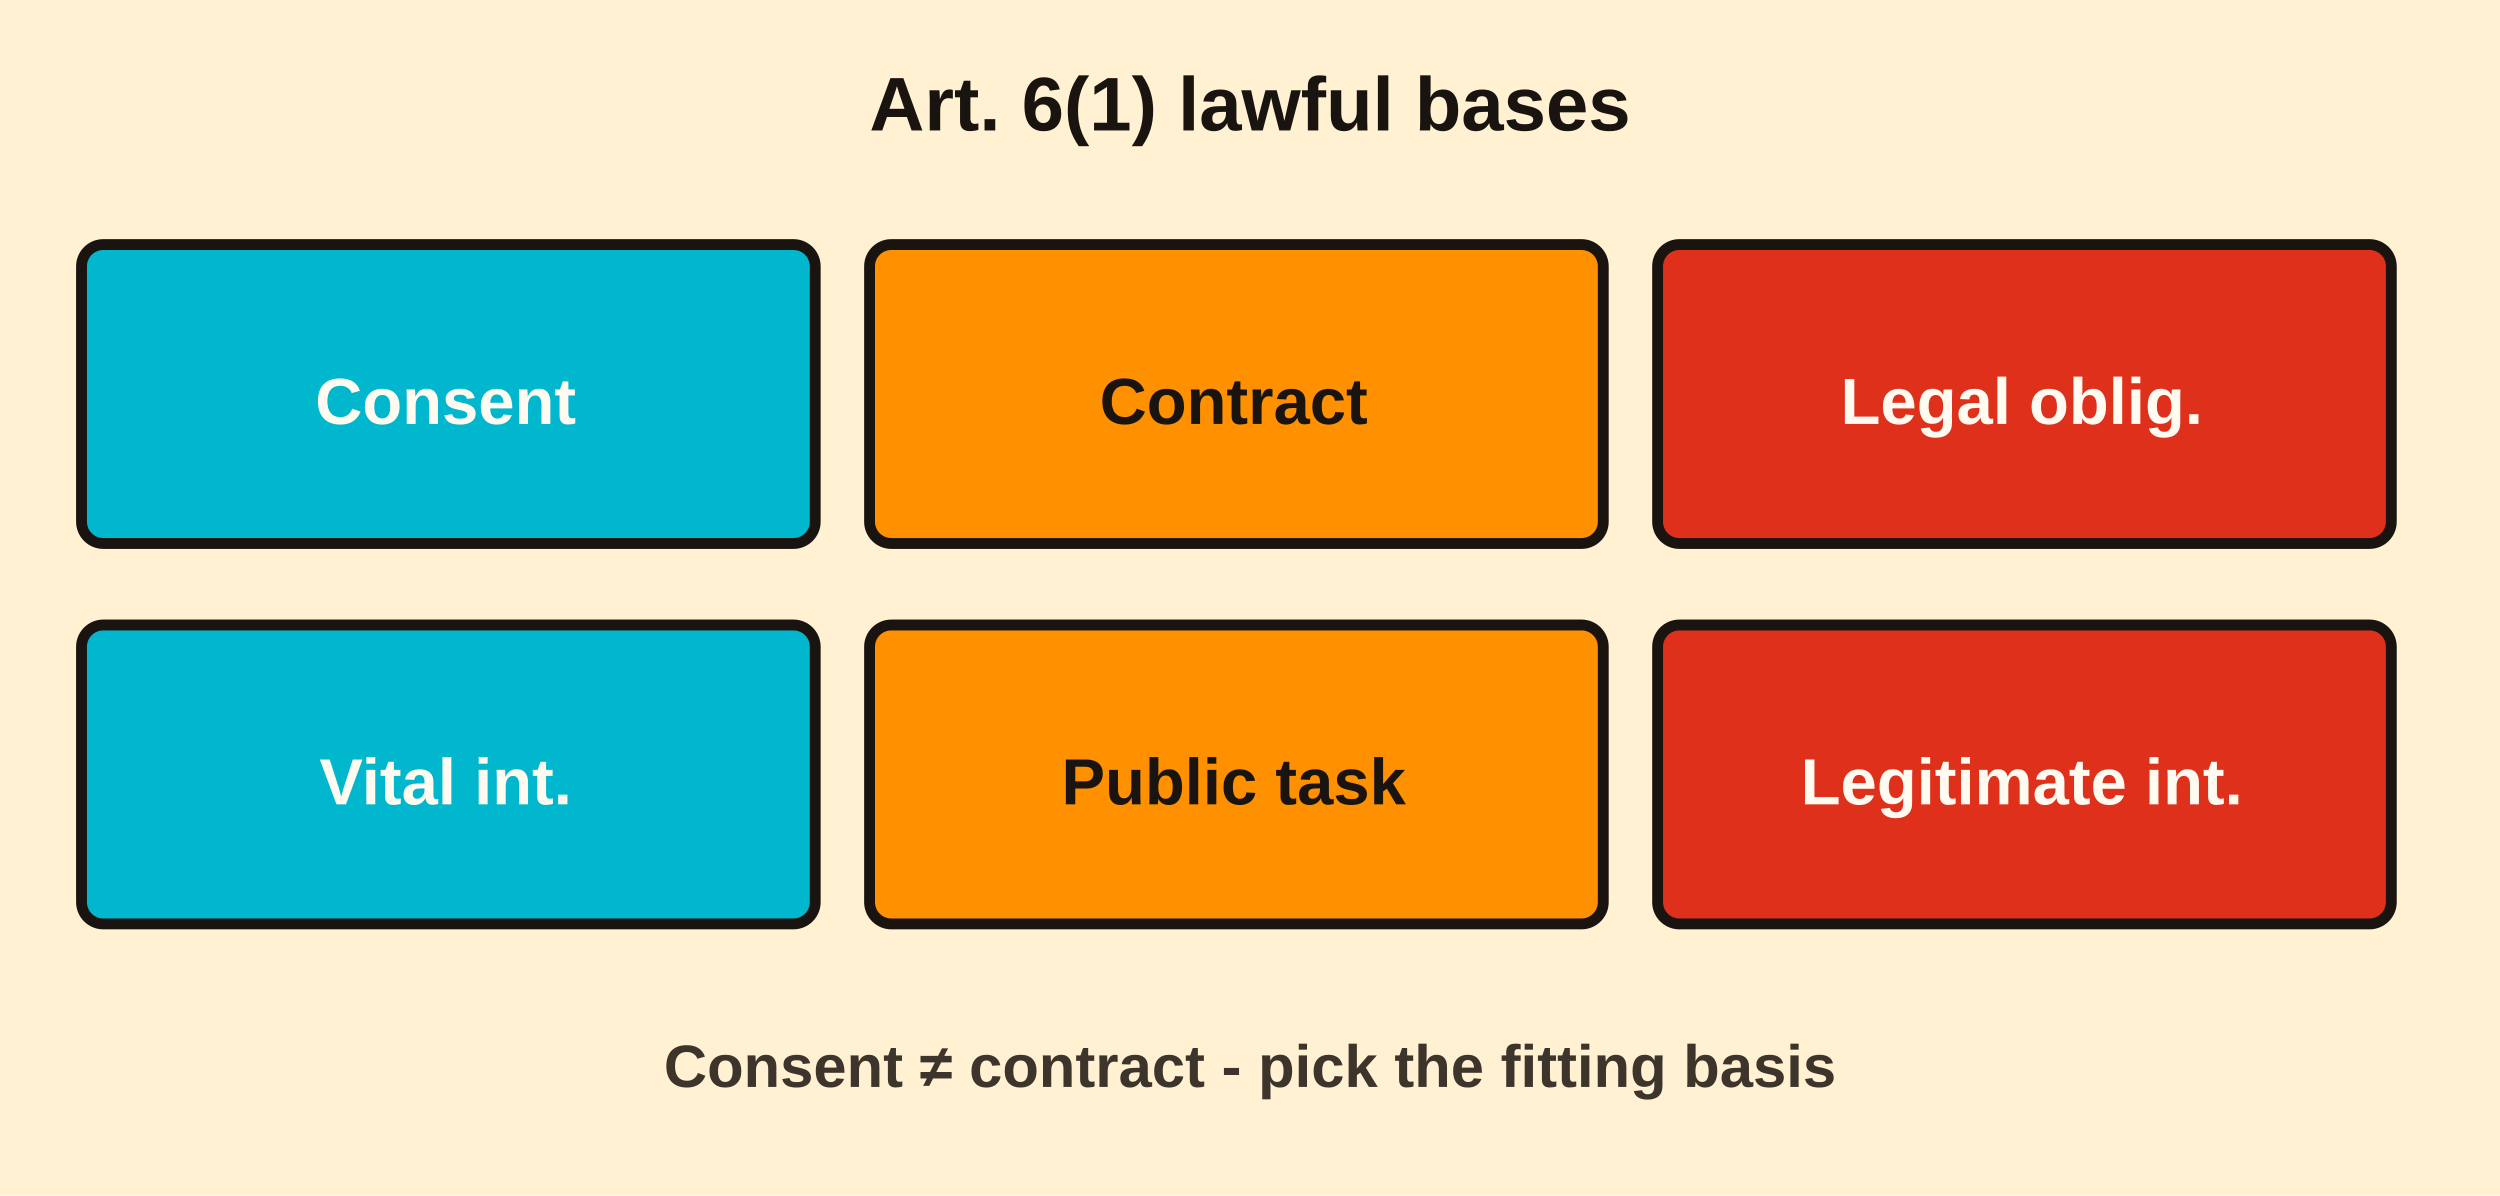
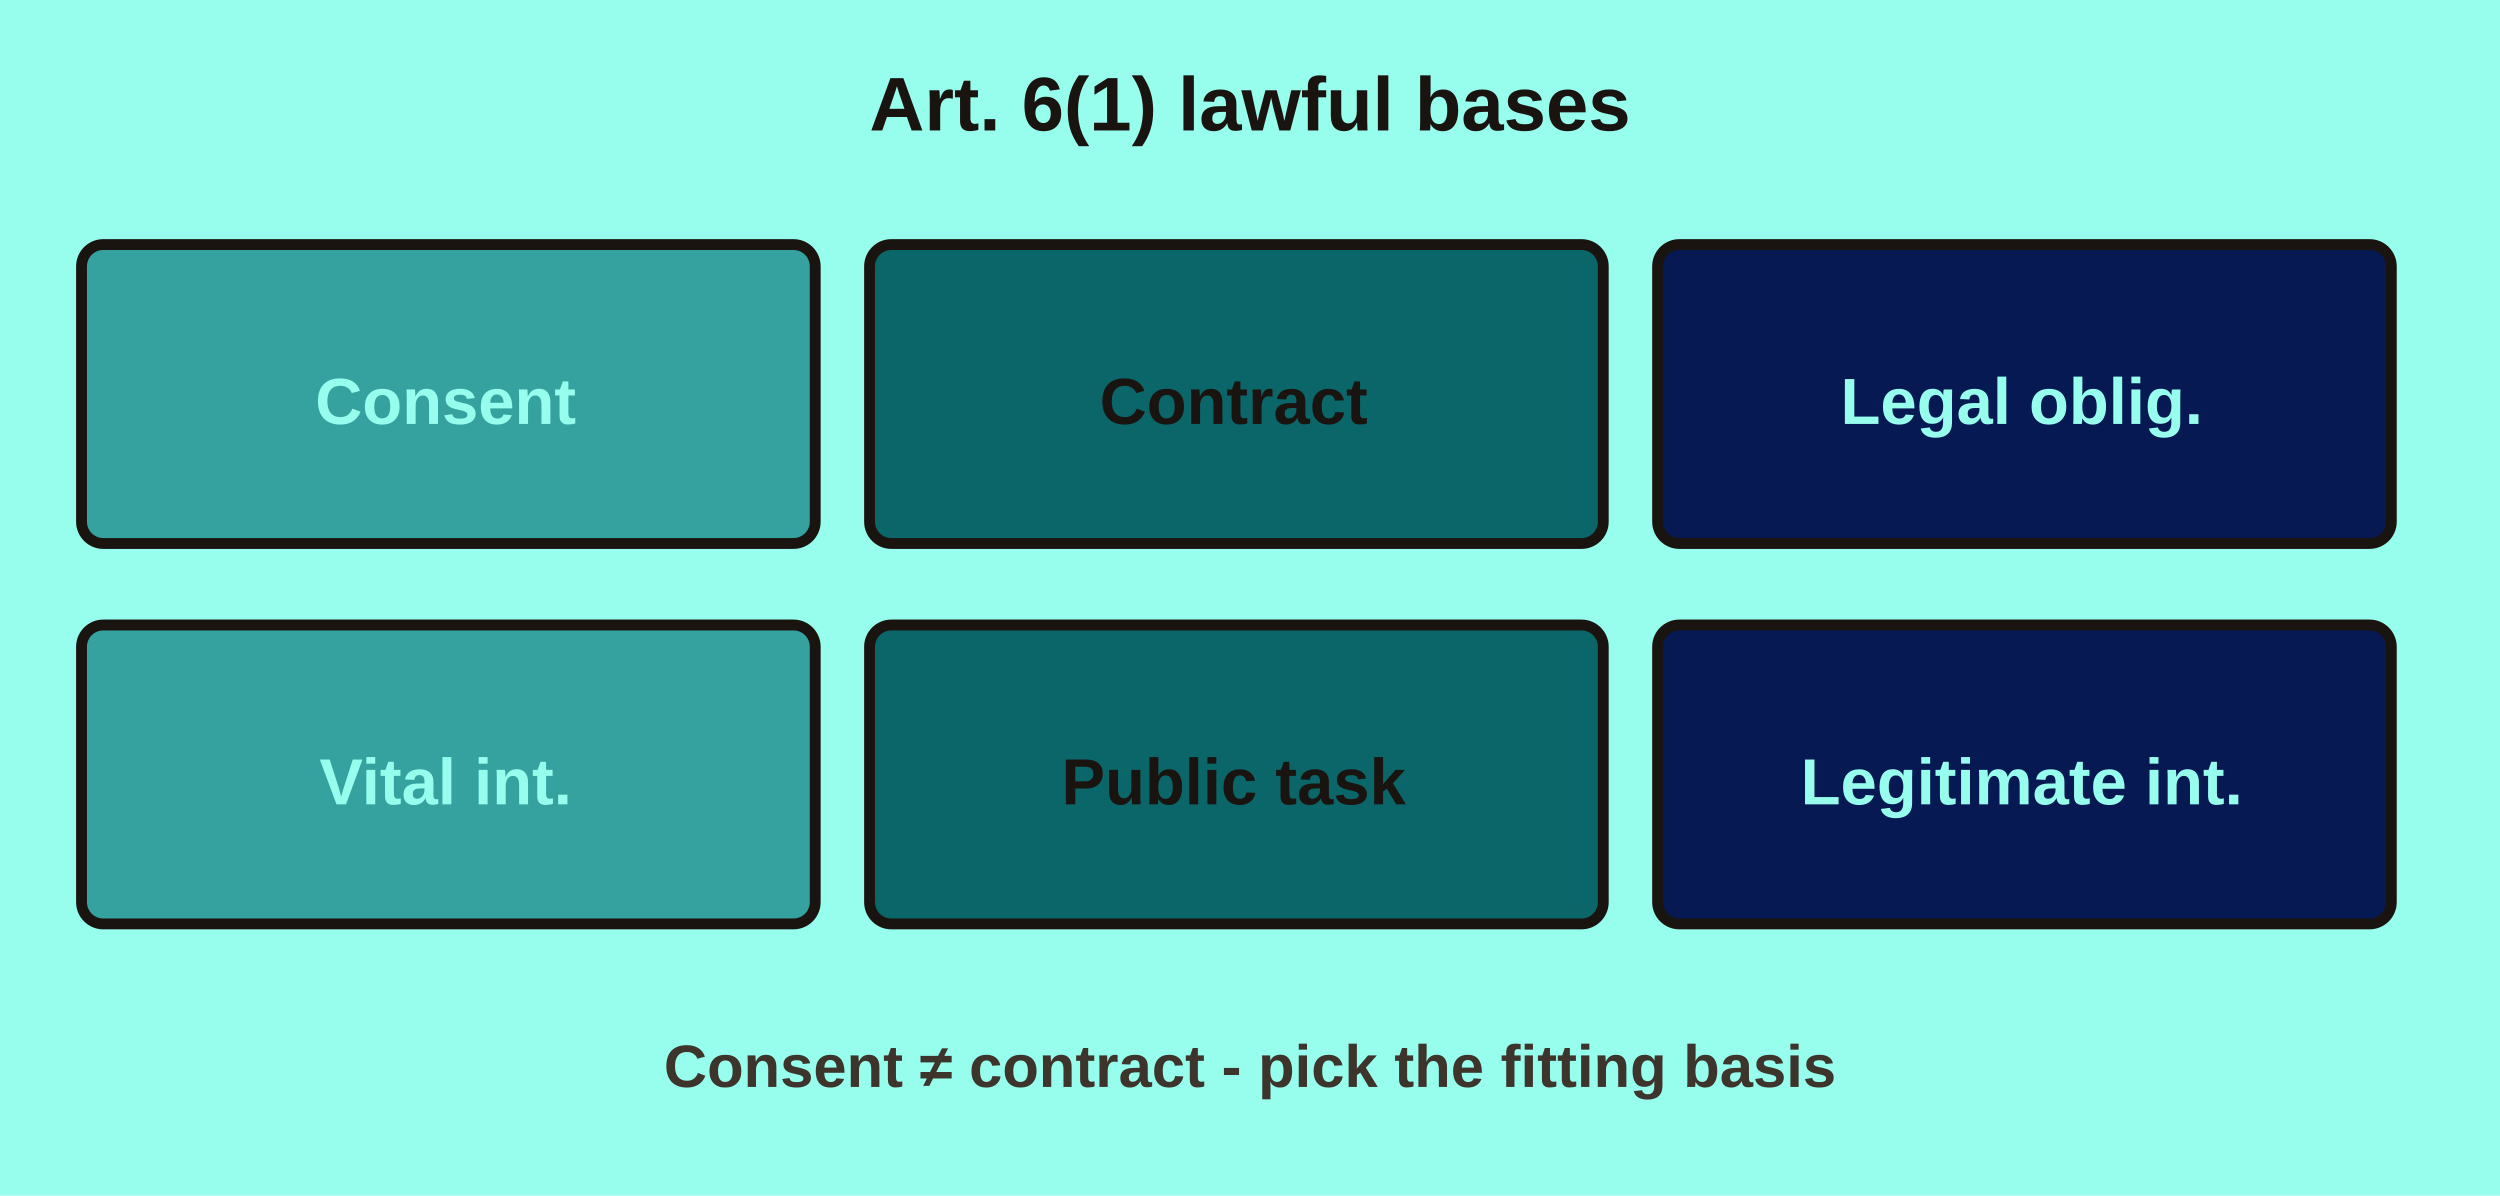
<svg xmlns="http://www.w3.org/2000/svg" viewBox="0 0 460 220" width="460" height="220" role="img">
-   <rect width="460" height="220" fill="#FFF1D1" />
+   <rect width="460" height="220" fill="#97FEED" />
  <text x="230" y="24" fill="#1A1410" font-size="14" font-weight="600" font-family="Segoe UI, Arial, sans-serif" text-anchor="middle">Art. 6(1) lawful bases</text>
-   <rect x="15" y="45" width="135" height="55" rx="4" fill="#00B7CD" stroke="#1A1410" stroke-width="2" />
-   <text x="82" y="78" fill="#FFFBF0" font-size="12" font-weight="600" font-family="Segoe UI, Arial, sans-serif" text-anchor="middle">Consent</text>
-   <rect x="160" y="45" width="135" height="55" rx="4" fill="#FF9100" stroke="#1A1410" stroke-width="2" />
+   <rect x="15" y="45" width="135" height="55" rx="4" fill="#35A29F" stroke="#1A1410" stroke-width="2" />
+   <text x="82" y="78" fill="#97FEED" font-size="12" font-weight="600" font-family="Segoe UI, Arial, sans-serif" text-anchor="middle">Consent</text>
+   <rect x="160" y="45" width="135" height="55" rx="4" fill="#0B666A" stroke="#1A1410" stroke-width="2" />
  <text x="227" y="78" fill="#1A1410" font-size="12" font-weight="600" font-family="Segoe UI, Arial, sans-serif" text-anchor="middle">Contract</text>
-   <rect x="305" y="45" width="135" height="55" rx="4" fill="#DF301C" stroke="#1A1410" stroke-width="2" />
-   <text x="372" y="78" fill="#FFFBF0" font-size="12" font-weight="600" font-family="Segoe UI, Arial, sans-serif" text-anchor="middle">Legal oblig.</text>
-   <rect x="15" y="115" width="135" height="55" rx="4" fill="#00B7CD" stroke="#1A1410" stroke-width="2" />
-   <text x="82" y="148" fill="#FFFBF0" font-size="12" font-weight="600" font-family="Segoe UI, Arial, sans-serif" text-anchor="middle">Vital int.</text>
-   <rect x="160" y="115" width="135" height="55" rx="4" fill="#FF9100" stroke="#1A1410" stroke-width="2" />
+   <rect x="305" y="45" width="135" height="55" rx="4" fill="#071952" stroke="#1A1410" stroke-width="2" />
+   <text x="372" y="78" fill="#97FEED" font-size="12" font-weight="600" font-family="Segoe UI, Arial, sans-serif" text-anchor="middle">Legal oblig.</text>
+   <rect x="15" y="115" width="135" height="55" rx="4" fill="#35A29F" stroke="#1A1410" stroke-width="2" />
+   <text x="82" y="148" fill="#97FEED" font-size="12" font-weight="600" font-family="Segoe UI, Arial, sans-serif" text-anchor="middle">Vital int.</text>
+   <rect x="160" y="115" width="135" height="55" rx="4" fill="#0B666A" stroke="#1A1410" stroke-width="2" />
  <text x="227" y="148" fill="#1A1410" font-size="12" font-weight="600" font-family="Segoe UI, Arial, sans-serif" text-anchor="middle">Public task</text>
-   <rect x="305" y="115" width="135" height="55" rx="4" fill="#DF301C" stroke="#1A1410" stroke-width="2" />
-   <text x="372" y="148" fill="#FFFBF0" font-size="12" font-weight="600" font-family="Segoe UI, Arial, sans-serif" text-anchor="middle">Legitimate int.</text>
+   <rect x="305" y="115" width="135" height="55" rx="4" fill="#071952" stroke="#1A1410" stroke-width="2" />
+   <text x="372" y="148" fill="#97FEED" font-size="12" font-weight="600" font-family="Segoe UI, Arial, sans-serif" text-anchor="middle">Legitimate int.</text>
  <text x="230" y="200" fill="#3D342C" font-size="11" font-weight="600" font-family="Segoe UI, Arial, sans-serif" text-anchor="middle">Consent ≠ contract - pick the fitting basis</text>
</svg>
